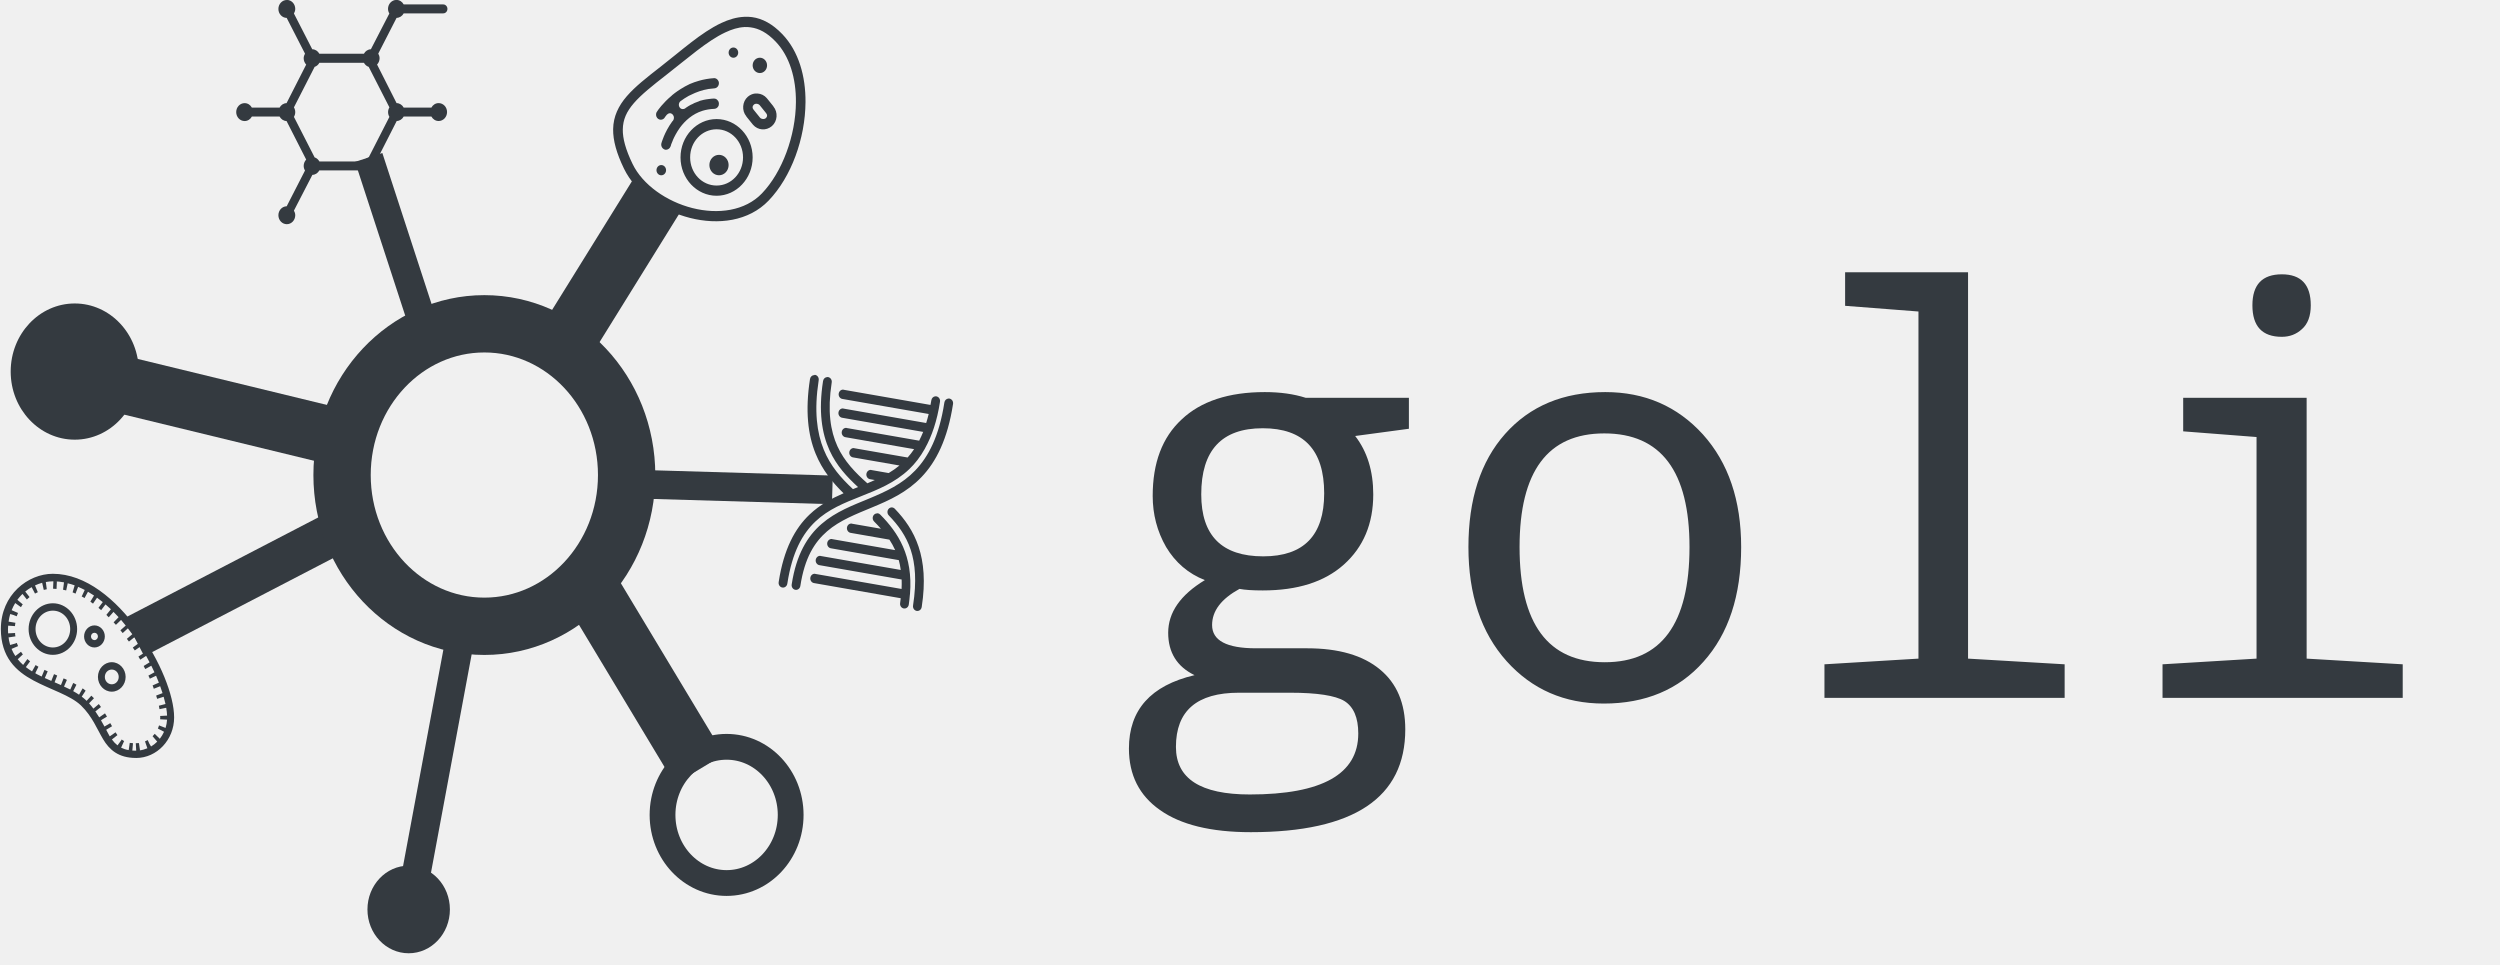
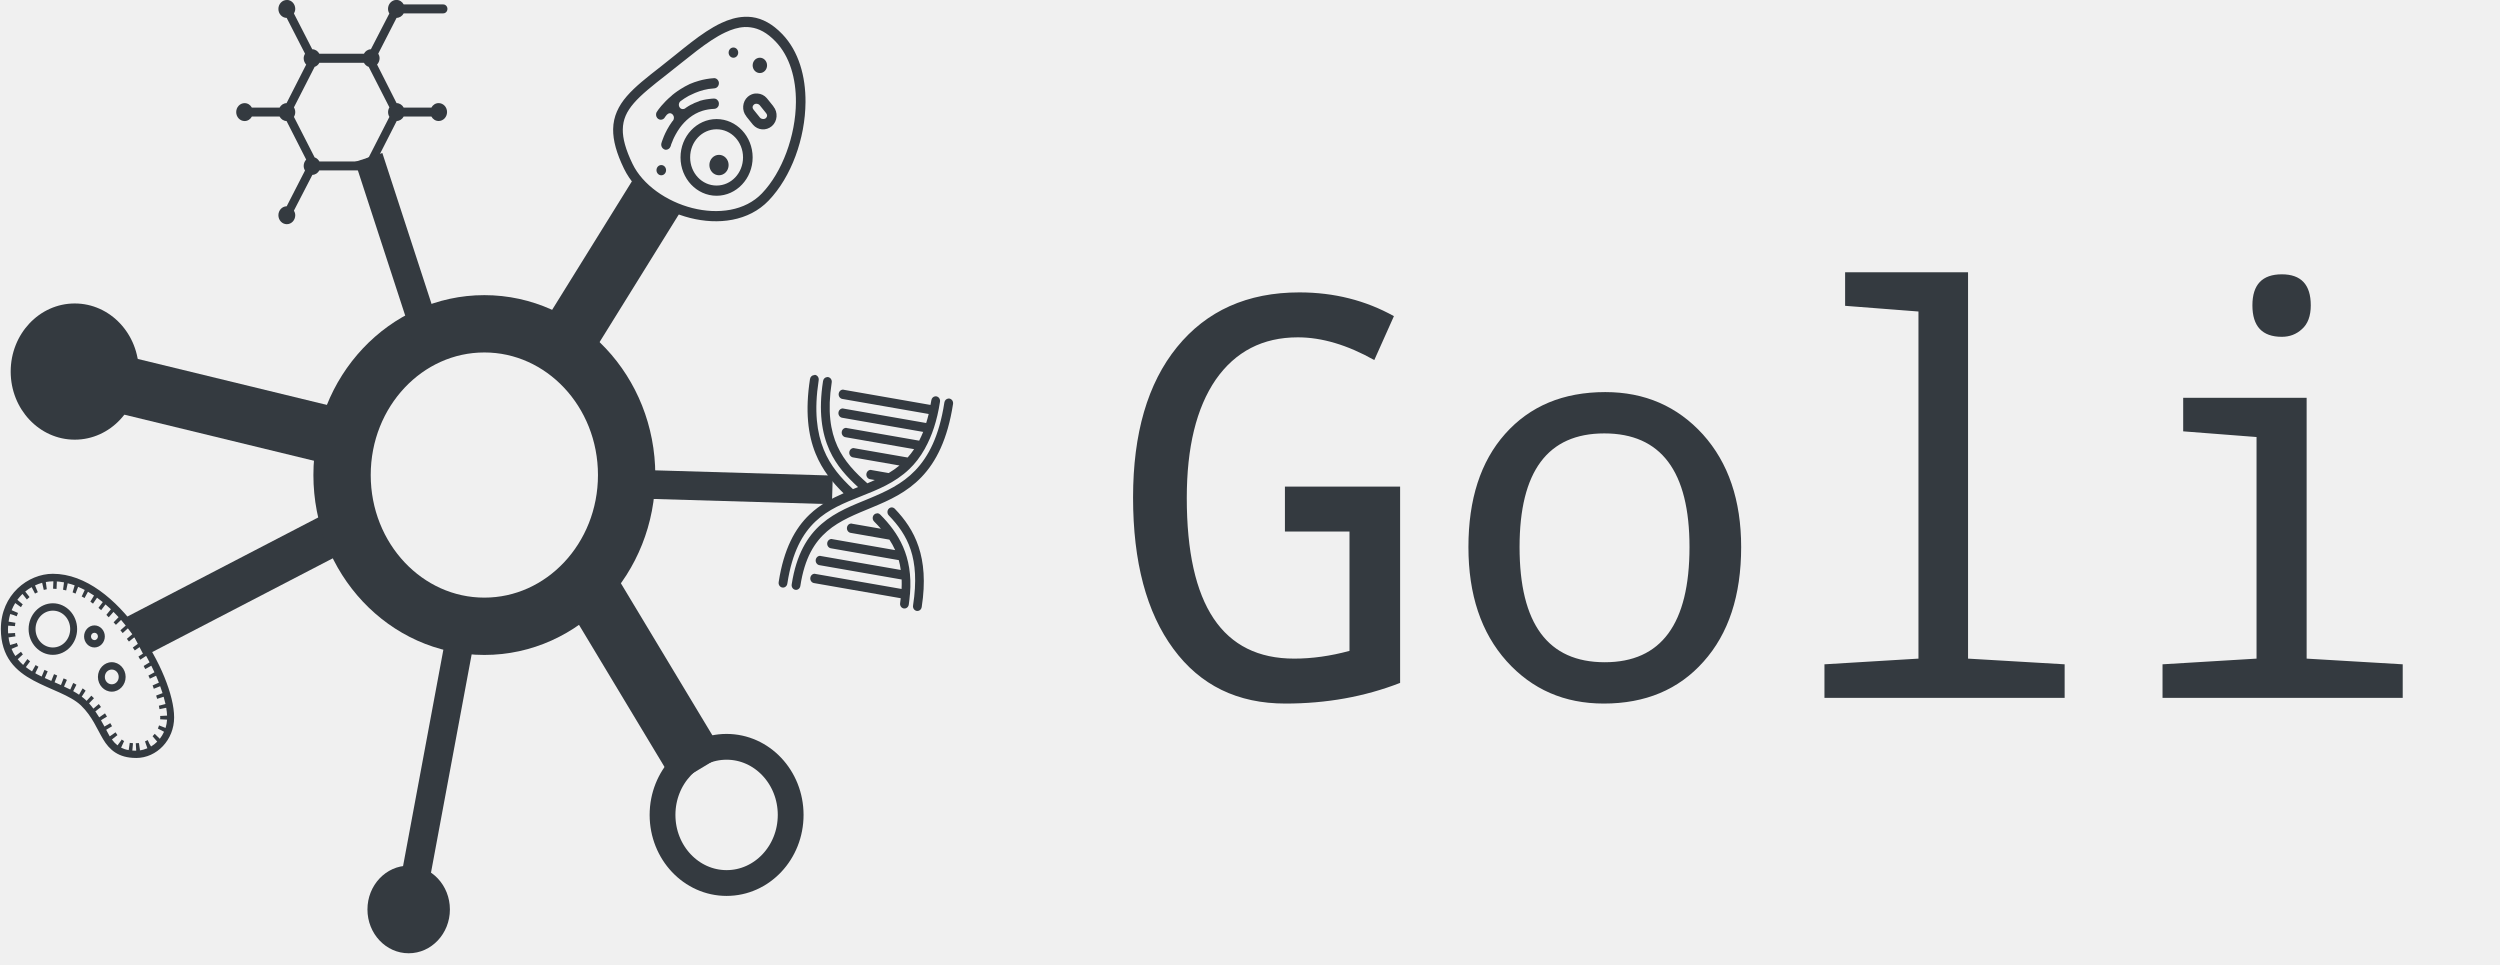
<svg xmlns="http://www.w3.org/2000/svg" width="285.82" height="110.279" viewBox="0 0 75.623 29.178" version="1.1" id="svg8">
  <defs id="defs2">
    <style type="text/css" id="style2">
      .cls-1 {
        fill: #ffa056;
      }

      .cls-2 {
        fill: #3d4752;
      }
    </style>
  </defs>
  <g id="layer1" transform="translate(-56.84299,-146.6943)">
    <rect style="fill:#ffffff;fill-opacity:0;stroke-width:0.099" id="rect1377" width="75.623" height="28.836" x="56.843" y="147.036" />
    <text xml:space="preserve" style="font-style:normal;font-weight:normal;font-size:16.933px;line-height:1.25;font-family:sans-serif;fill:#343a40;fill-opacity:1;stroke:none;stroke-width:0.265" x="90.15" y="167.804" id="text838">
-       <tspan id="tspan836" x="90.15" y="167.804" style="font-style:normal;font-variant:normal;font-weight:normal;font-stretch:normal;font-size:16.933px;font-family:'Noto Mono';-inkscape-font-specification:'Noto Mono';fill:#343a40;fill-opacity:1;stroke-width:0.265">goli</tspan>
+       <tspan id="tspan836" x="90.15" y="167.804" style="font-style:normal;font-variant:normal;font-weight:normal;font-stretch:normal;font-size:16.933px;font-family:'Noto Mono';-inkscape-font-specification:'Noto Mono';fill:#343a40;fill-opacity:1;stroke-width:0.265">Goli</tspan>
    </text>
    <g id="g1232">
      <path style="fill:none;stroke:#343a40;stroke-width:0.867;stroke-linecap:butt;stroke-linejoin:miter;stroke-miterlimit:4;stroke-dasharray:none;stroke-opacity:1" d="m 76.445,161.349 5.576,0.164" id="path995-5" />
      <path style="fill:none;stroke:#343a40;stroke-width:1.3;stroke-linecap:butt;stroke-linejoin:miter;stroke-miterlimit:4;stroke-dasharray:none;stroke-opacity:1" d="m 60.907,165.967 6.168,-3.203" id="path900-3" />
      <path style="line-height:normal;-inkscape-font-specification:Sans;text-indent:0;text-align:start;text-transform:none;fill:#343a40;fill-opacity:1;stroke-width:0.15" d="m 79.355,147.203 c -0.235,0.011 -0.467,0.081 -0.696,0.188 -0.609,0.287 -1.209,0.837 -1.837,1.324 -0.419,0.326 -0.766,0.598 -1.018,0.889 -0.252,0.292 -0.408,0.611 -0.414,0.996 -0.005,0.344 0.102,0.729 0.327,1.194 0.361,0.743 1.153,1.279 2,1.493 0.848,0.215 1.774,0.105 2.378,-0.527 0.687,-0.718 1.106,-1.879 1.114,-2.977 0.005,-0.778 -0.202,-1.533 -0.7,-2.054 -0.296,-0.309 -0.603,-0.475 -0.918,-0.517 -0.079,-0.011 -0.158,-0.013 -0.236,-0.01 z m 0.009,0.309 c 0.063,-0.003 0.125,8.5e-4 0.186,0.01 0.247,0.033 0.494,0.157 0.755,0.43 0.426,0.445 0.619,1.113 0.614,1.832 -0.007,1.014 -0.412,2.116 -1.027,2.759 -0.509,0.532 -1.326,0.642 -2.105,0.445 -0.779,-0.197 -1.504,-0.703 -1.809,-1.334 -0.213,-0.439 -0.3,-0.774 -0.296,-1.044 0.005,-0.301 0.114,-0.54 0.336,-0.797 0.222,-0.257 0.559,-0.526 0.977,-0.851 0.639,-0.496 1.236,-1.028 1.782,-1.285 0.205,-0.097 0.398,-0.156 0.586,-0.164 z m -0.336,0.619 c -0.08,0 -0.145,0.069 -0.145,0.155 0,0.085 0.065,0.155 0.145,0.155 0.08,0 0.145,-0.069 0.145,-0.155 0,-0.085 -0.065,-0.155 -0.145,-0.155 z m 0.8,0.309 c -0.121,0 -0.218,0.104 -0.218,0.232 0,0.128 0.098,0.232 0.218,0.232 0.121,0 0.218,-0.104 0.218,-0.232 0,-0.128 -0.098,-0.232 -0.218,-0.232 z m -1.391,0.619 c -0.159,0.01 -0.308,0.038 -0.446,0.077 -0.101,0.029 -0.197,0.062 -0.286,0.101 -0.003,8.5e-4 -0.006,0.003 -0.009,0.005 -0.049,0.022 -0.095,0.048 -0.141,0.072 -0.008,0.004 -0.015,0.01 -0.023,0.015 -0.135,0.075 -0.253,0.158 -0.355,0.242 -0.005,0.004 -0.009,0.011 -0.014,0.015 -0.276,0.23 -0.425,0.45 -0.436,0.469 a 0.145,0.155 0 1 0 0.236,0.174 c 0,0 0.033,-0.04 0.05,-0.063 0.112,-0.112 0.191,0.01 0.191,0.01 0.036,0.049 0.032,0.12 -0.004,0.169 -0.006,0.009 -0.017,0.016 -0.023,0.024 -0.24,0.33 -0.327,0.657 -0.327,0.657 a 0.147,0.156 0 0 0 0.091,0.188 c 0.003,8.5e-4 0.006,0.003 0.009,0.005 a 0.147,0.156 0 0 0 0.018,0.005 c 0.007,8.5e-4 0.015,0 0.023,0 a 0.147,0.156 0 0 0 0.036,-0.005 c 0.003,-8.5e-4 0.006,-0.003 0.009,-0.005 a 0.147,0.156 0 0 0 0.064,-0.043 c 0.004,-0.004 0.006,-0.01 0.009,-0.015 a 0.147,0.156 0 0 0 0.023,-0.043 c 0,0 0.003,-0.021 0.014,-0.053 0.01,-0.03 0.029,-0.071 0.05,-0.121 4.58e-4,-8.5e-4 -4.89e-4,-0.003 0,-0.005 0.022,-0.052 0.051,-0.109 0.086,-0.174 0.019,-0.034 0.036,-0.065 0.059,-0.101 0.021,-0.034 0.043,-0.067 0.068,-0.101 0.077,-0.106 0.172,-0.209 0.286,-0.3 0.113,-0.089 0.244,-0.164 0.4,-0.213 0.106,-0.032 0.225,-0.054 0.355,-0.058 a 0.146,0.155 0 0 0 0.123,-0.082 c 9.54e-4,-0.002 0.004,-0.003 0.004,-0.005 a 0.146,0.155 0 0 0 0.004,-0.01 c 5.04e-4,-8.5e-4 -4.9e-4,-0.003 0,-0.005 a 0.146,0.155 0 0 0 0,-0.005 c 9.53e-4,-0.003 0.004,-0.007 0.004,-0.01 a 0.146,0.155 0 0 0 0.004,-0.043 c -4.6e-5,-0.002 9.3e-5,-0.003 0,-0.005 a 0.146,0.155 0 0 0 -0.014,-0.058 c -0.002,-0.005 -0.006,-0.01 -0.009,-0.015 a 0.146,0.155 0 0 0 -0.023,-0.029 c -0.002,-0.002 -0.003,-0.003 -0.004,-0.005 a 0.146,0.155 0 0 0 -0.014,-0.01 c -0.003,-0.003 -0.005,-0.008 -0.009,-0.01 a 0.146,0.155 0 0 0 -0.009,-0.005 c -0.001,-5.4e-4 -0.003,5.4e-4 -0.004,0 a 0.146,0.155 0 0 0 -0.023,-0.01 c -0.002,-3.3e-4 -0.003,3.2e-4 -0.004,0 a 0.146,0.155 0 0 0 -0.036,-0.005 c -0.055,0.002 -0.107,0.008 -0.159,0.015 -0.052,0.007 -0.102,0.013 -0.15,0.024 -0.038,0.009 -0.077,0.018 -0.114,0.029 -0.015,0.005 -0.026,0.014 -0.041,0.019 -0.044,0.015 -0.087,0.03 -0.127,0.048 -0.022,0.01 -0.042,0.023 -0.064,0.034 -0.015,0.008 -0.031,0.011 -0.045,0.019 -0.052,0.029 -0.103,0.059 -0.15,0.092 -0.006,0.005 -0.012,0.01 -0.018,0.015 -0.054,0.04 -0.128,0.031 -0.168,-0.024 -0.044,-0.06 -0.031,-0.15 0.027,-0.193 0.073,-0.055 0.156,-0.11 0.245,-0.159 0.023,-0.013 0.049,-0.022 0.073,-0.034 0.154,-0.077 0.33,-0.142 0.527,-0.174 0.057,-0.009 0.116,-0.015 0.177,-0.019 a 0.146,0.155 0 0 0 0.136,-0.164 c -9.4e-5,-0.002 1.44e-4,-0.003 0,-0.005 a 0.146,0.155 0 0 0 -0.014,-0.053 c -9.53e-4,-0.002 -0.004,-0.003 -0.004,-0.005 a 0.146,0.155 0 0 0 -0.032,-0.043 c -0.002,-0.002 -0.003,-0.003 -0.004,-0.005 a 0.146,0.155 0 0 0 -0.1,-0.034 z m 1.246,0.464 c -0.077,0.009 -0.154,0.042 -0.218,0.097 -0.17,0.146 -0.191,0.421 -0.045,0.594 v 0.005 l 0.195,0.242 h 0.004 v 0.005 c 0.149,0.173 0.401,0.19 0.573,0.043 0.17,-0.146 0.191,-0.421 0.045,-0.594 v -0.005 l -0.195,-0.242 h -0.004 v -0.005 c -0.074,-0.086 -0.174,-0.132 -0.277,-0.14 -0.026,-0.002 -0.051,-0.003 -0.077,0 z m 0.004,0.314 c 0.047,-0.013 0.106,0.003 0.136,0.039 l 0.195,0.242 c 0.041,0.048 0.04,0.108 -0.009,0.15 -0.049,0.042 -0.137,0.033 -0.177,-0.015 l -0.195,-0.242 c -0.041,-0.048 -0.04,-0.108 0.009,-0.15 0.012,-0.011 0.025,-0.02 0.041,-0.024 z m -1.168,0.459 c -0.601,0 -1.091,0.521 -1.091,1.16 0,0.639 0.49,1.16 1.091,1.16 0.601,0 1.091,-0.521 1.091,-1.16 0,-0.639 -0.49,-1.16 -1.091,-1.16 z m 0,0.309 c 0.444,0 0.8,0.379 0.8,0.851 0,0.472 -0.357,0.851 -0.8,0.851 -0.444,0 -0.8,-0.379 -0.8,-0.851 0,-0.472 0.357,-0.851 0.8,-0.851 z m 0.073,0.773 c -0.161,0 -0.291,0.138 -0.291,0.309 0,0.171 0.13,0.309 0.291,0.309 0.161,0 0.291,-0.138 0.291,-0.309 0,-0.171 -0.13,-0.309 -0.291,-0.309 z m -1.746,0.309 c -0.08,0 -0.145,0.069 -0.145,0.155 0,0.085 0.065,0.155 0.145,0.155 0.08,0 0.145,-0.069 0.145,-0.155 0,-0.085 -0.065,-0.155 -0.145,-0.155 z" overflow="visible" font-family="Sans" id="path887" />
      <ellipse style="fill:none;fill-opacity:0.784;stroke:#343a40;stroke-width:1.734;stroke-miterlimit:4;stroke-dasharray:none;stroke-opacity:1;stop-color:#000000" id="path898" cx="71.494" cy="161.064" rx="4.304" ry="4.575" />
      <path style="fill:none;stroke:#343a40;stroke-width:1.734;stroke-linecap:butt;stroke-linejoin:miter;stroke-miterlimit:4;stroke-dasharray:none;stroke-opacity:1" d="m 73.728,157.415 2.971,-4.787" id="path900" />
      <ellipse style="fill:none;fill-opacity:0.784;stroke:#343a40;stroke-width:0.78;stroke-miterlimit:4;stroke-dasharray:none;stroke-opacity:1;stop-color:#000000" id="path898-3" cx="78.822" cy="171.345" rx="1.938" ry="2.06" />
      <path style="fill:none;stroke:#343a40;stroke-width:1.734;stroke-linecap:butt;stroke-linejoin:miter;stroke-miterlimit:4;stroke-dasharray:none;stroke-opacity:1" d="m 60.076,158.217 6.955,1.691" id="path900-6" />
      <ellipse style="fill:#343a40;fill-opacity:1;stroke:none;stroke-width:0.78;stroke-miterlimit:4;stroke-dasharray:none;stroke-opacity:1;stop-color:#000000" id="path898-3-7" cx="59.104" cy="157.934" rx="1.938" ry="2.06" />
      <path style="fill:none;stroke:#343a40;stroke-width:1.734;stroke-linecap:butt;stroke-linejoin:miter;stroke-miterlimit:4;stroke-dasharray:none;stroke-opacity:1" d="m 74.817,164.678 3.181,5.286" id="path900-5" />
      <path style="fill:none;stroke:#343a40;stroke-width:0.867;stroke-linecap:butt;stroke-linejoin:miter;stroke-miterlimit:4;stroke-dasharray:none;stroke-opacity:1" d="m 69.24,174.16 1.486,-7.977" id="path995" />
      <ellipse style="fill:#343a40;fill-opacity:1;stroke:none;stroke-width:0.502;stroke-miterlimit:4;stroke-dasharray:none;stroke-opacity:1;stop-color:#000000" id="circle997" cx="69.205" cy="174.205" rx="1.247" ry="1.325" />
      <path style="line-height:normal;-inkscape-font-specification:'Bitstream Vera Sans';text-indent:0;text-align:start;text-transform:none;fill:#343a40;fill-opacity:1;stroke-width:0.108" d="m 60.957,169.622 c -0.536,0 -0.807,-0.251 -0.996,-0.568 -0.189,-0.316 -0.325,-0.687 -0.668,-1.02 -0.325,-0.31 -0.915,-0.475 -1.438,-0.756 -0.262,-0.14 -0.509,-0.315 -0.691,-0.564 -0.182,-0.249 -0.295,-0.573 -0.295,-0.992 0,-1.043 0.825,-1.671 1.572,-1.671 1.001,0 1.913,0.782 2.578,1.703 0.665,0.92 1.091,1.976 1.091,2.643 0,0.674 -0.519,1.226 -1.153,1.226 z m 0,-0.223 c 0.002,0 0.004,2e-5 0.006,0 l -0.013,-0.223 0.075,-0.003 h 0.01 l 0.01,-0.003 0.033,0.219 -0.02,0.003 -0.006,0.003 c 0.087,-0.009 0.171,-0.033 0.249,-0.066 l -0.072,-0.209 0.006,-0.003 0.01,-0.003 0.056,-0.028 0.003,-0.003 0.006,-0.003 0.036,0.077 0.01,0.024 0.056,0.094 c 0.068,-0.04 0.13,-0.09 0.187,-0.146 l -0.141,-0.164 0.013,-0.014 0.006,-0.007 0.046,-0.052 0.154,0.15 c 0.051,-0.064 0.093,-0.136 0.128,-0.212 l -0.187,-0.098 0.013,-0.028 0.003,-0.011 0.02,-0.056 0.197,0.077 c 0.025,-0.08 0.04,-0.164 0.046,-0.251 l -0.21,-0.011 0.003,-0.052 v -0.003 -0.007 l -0.003,-0.038 0.21,-0.011 c -0.003,-0.072 -0.011,-0.151 -0.026,-0.237 l -0.203,0.042 -0.016,-0.084 v -0.003 l -0.003,-0.017 0.2,-0.052 c -0.015,-0.07 -0.034,-0.144 -0.056,-0.219 l -0.197,0.063 -0.01,-0.038 v -0.003 h -0.003 l -0.016,-0.059 0.193,-0.073 c -0.022,-0.069 -0.046,-0.137 -0.072,-0.209 l -0.193,0.077 -0.01,-0.028 v -0.003 l -0.026,-0.07 0.19,-0.084 c -0.027,-0.069 -0.054,-0.138 -0.085,-0.209 l -0.19,0.09 -0.016,-0.042 -0.003,-0.003 -0.023,-0.049 0.183,-0.101 c -0.03,-0.065 -0.062,-0.132 -0.095,-0.198 l -0.183,0.101 -0.039,-0.073 v -0.003 l -0.01,-0.017 0.18,-0.111 c -0.034,-0.065 -0.068,-0.13 -0.105,-0.195 l -0.177,0.115 -0.056,-0.094 0.177,-0.115 c -0.037,-0.064 -0.072,-0.129 -0.111,-0.192 l -0.177,0.122 -0.003,-0.007 -0.056,-0.08 0.174,-0.129 c -0.04,-0.062 -0.082,-0.124 -0.124,-0.185 l -0.167,0.132 -0.046,-0.059 v -0.003 l -0.016,-0.021 0.164,-0.139 c -0.044,-0.06 -0.089,-0.119 -0.134,-0.178 l -0.157,0.143 -0.069,-0.084 0.161,-0.143 c -0.047,-0.057 -0.092,-0.115 -0.141,-0.171 l -0.157,0.15 -0.01,-0.014 -0.003,-0.003 -0.056,-0.059 0.151,-0.157 c -0.05,-0.055 -0.102,-0.108 -0.154,-0.16 l -0.144,0.164 -0.059,-0.059 v -0.003 l -0.013,-0.011 0.138,-0.171 c -0.054,-0.051 -0.108,-0.098 -0.164,-0.146 l -0.131,0.174 -0.082,-0.07 0.131,-0.174 c -0.057,-0.046 -0.115,-0.09 -0.174,-0.132 l -0.121,0.178 -0.003,-0.003 h -0.003 l -0.075,-0.056 0.111,-0.185 c -0.06,-0.041 -0.122,-0.079 -0.183,-0.115 l -0.105,0.192 -0.036,-0.024 -0.006,-0.003 -0.043,-0.021 0.092,-0.198 c -0.066,-0.035 -0.133,-0.065 -0.2,-0.094 l -0.079,0.205 -0.062,-0.028 -0.01,-0.003 -0.016,-0.007 0.062,-0.212 c -0.069,-0.026 -0.139,-0.045 -0.21,-0.063 l -0.046,0.216 -0.095,-0.021 0.029,-0.223 c -0.099,-0.019 -0.198,-0.029 -0.298,-0.031 l 0.082,0.007 -0.01,0.223 -0.105,-0.007 0.01,-0.223 c -0.004,-3e-5 -0.009,0 -0.013,0 -0.071,0 -0.144,0.008 -0.216,0.021 l 0.029,0.219 -0.016,0.003 -0.075,0.017 -0.049,-0.216 c -0.074,0.02 -0.145,0.047 -0.216,0.08 l 0.085,0.205 -0.059,0.028 -0.026,0.014 -0.102,-0.195 c -0.067,0.038 -0.132,0.082 -0.193,0.132 -0.088,0.071 -0.169,0.156 -0.239,0.251 l 0.164,0.139 -0.02,0.024 -0.006,0.011 -0.029,0.049 -0.174,-0.125 c -0.042,0.068 -0.077,0.139 -0.108,0.216 l 0.193,0.084 -0.036,0.09 -0.003,0.011 -0.095,-0.038 -0.102,-0.031 c -0.022,0.073 -0.038,0.149 -0.049,0.23 l 0.206,0.035 -0.01,0.063 -0.003,0.038 -0.206,-0.014 c -0.002,0.036 -0.006,0.071 -0.006,0.108 0,0.059 0.002,0.114 0.006,0.167 v -0.042 l 0.21,-0.011 v 0.035 0.011 l 0.01,0.056 -0.206,0.031 -0.01,-0.063 c 0.01,0.106 0.029,0.204 0.056,0.292 l 0.151,-0.042 0.049,-0.021 0.003,0.007 0.003,0.007 0.033,0.084 -0.197,0.084 c 0.032,0.079 0.07,0.15 0.115,0.216 l 0.17,-0.129 0.033,0.045 0.006,0.011 0.02,0.021 -0.157,0.15 c 0.05,0.061 0.104,0.118 0.164,0.171 l 0.128,-0.178 0.082,0.07 -0.128,0.174 -0.066,-0.052 c 0.021,0.018 0.043,0.035 0.066,0.052 0.059,0.046 0.121,0.088 0.187,0.129 l 0.108,-0.192 0.043,0.028 h 0.003 l 0.039,0.024 -0.095,0.195 c 0.016,0.009 0.03,0.019 0.046,0.028 0.048,0.026 0.098,0.049 0.147,0.073 l 0.085,-0.202 0.098,0.045 -0.088,0.202 c 0.065,0.03 0.13,0.059 0.197,0.087 l 0.082,-0.205 0.095,0.042 v 0.003 l -0.039,0.101 -0.039,0.101 c 0.065,0.028 0.129,0.055 0.193,0.084 l 0.079,-0.202 0.075,0.031 v 0.003 h 0.003 l 0.023,0.011 -0.088,0.202 c 0.065,0.03 0.128,0.058 0.19,0.09 l 0.088,-0.198 0.046,0.021 0.003,0.003 0.049,0.028 -0.098,0.195 c 0.061,0.034 0.121,0.07 0.177,0.108 l 0.108,-0.192 0.01,0.007 0.003,0.003 h 0.003 l 0.075,0.059 -0.118,0.181 c 0.043,0.033 0.085,0.067 0.124,0.104 0.008,0.008 0.015,0.016 0.023,0.024 l 0.144,-0.157 0.075,0.073 0.003,0.003 v 0.003 l -0.118,0.122 -0.029,0.031 c 0.048,0.052 0.091,0.107 0.131,0.16 l 0.164,-0.139 0.033,0.045 h 0.003 v 0.003 l 0.029,0.042 -0.17,0.132 c 0.043,0.061 0.082,0.121 0.118,0.181 l 0.174,-0.122 0.056,0.094 v 0.003 l 0.003,0.003 -0.141,0.084 -0.039,0.028 c 0.036,0.065 0.073,0.127 0.105,0.188 l 0.177,-0.104 0.003,0.007 v 0.003 l 0.049,0.084 -0.177,0.108 c 0.03,0.056 0.059,0.114 0.088,0.164 0.007,0.012 0.013,0.024 0.02,0.035 l 0.154,-0.108 0.02,-0.014 h 0.003 l 0.003,0.007 0.052,0.077 -0.167,0.132 c 0.05,0.07 0.106,0.128 0.17,0.178 l 0.115,-0.157 0.01,-0.021 h 0.003 l 0.006,0.007 0.033,0.021 0.01,0.007 0.023,0.011 -0.092,0.202 c 0.065,0.032 0.14,0.059 0.229,0.073 0.012,0.002 0.023,0.005 0.036,0.007 l -0.003,-0.003 -0.033,-0.003 0.033,-0.219 0.026,0.003 h 0.01 l 0.062,0.007 -0.02,0.223 c 0.037,0.003 0.073,0.003 0.115,0.003 z m -3.354,-4.815 0.134,0.171 -0.082,0.073 -0.134,-0.171 z m 2.86,4.704 -0.052,-0.035 c 0.017,0.012 0.034,0.024 0.052,0.035 z m -0.239,-1.671 c -0.23,0 -0.419,-0.201 -0.419,-0.446 0,-0.245 0.189,-0.446 0.419,-0.446 0.23,0 0.419,0.201 0.419,0.446 0,0.245 -0.189,0.446 -0.419,0.446 z m 0,-0.223 c 0.117,0 0.21,-0.099 0.21,-0.223 0,-0.124 -0.093,-0.223 -0.21,-0.223 -0.117,0 -0.21,0.098 -0.21,0.223 0,0.124 0.093,0.223 0.21,0.223 z m -1.782,-0.891 c -0.404,0 -0.734,-0.351 -0.734,-0.78 0,-0.429 0.33,-0.78 0.734,-0.78 0.404,0 0.734,0.351 0.734,0.78 0,0.429 -0.33,0.78 -0.734,0.78 z m 0,-0.223 c 0.291,0 0.524,-0.248 0.524,-0.557 0,-0.309 -0.233,-0.557 -0.524,-0.557 -0.291,0 -0.524,0.248 -0.524,0.557 0,0.309 0.233,0.557 0.524,0.557 z m 1.258,0 c -0.172,0 -0.314,-0.151 -0.314,-0.334 0,-0.183 0.142,-0.334 0.314,-0.334 0.172,0 0.314,0.151 0.314,0.334 0,0.183 -0.142,0.334 -0.314,0.334 z m 0,-0.223 c 0.059,0 0.105,-0.049 0.105,-0.111 0,-0.063 -0.046,-0.111 -0.105,-0.111 -0.059,0 -0.105,0.049 -0.105,0.111 0,0.063 0.046,0.111 0.105,0.111 z" overflow="visible" enable-background="accumulate" font-family="'Bitstream Vera Sans'" id="path999" />
      <path style="line-height:normal;-inkscape-font-specification:'Bitstream Vera Sans';text-indent:0;text-align:start;text-transform:none;fill:#343a40;fill-opacity:1;stroke-width:0.137" d="m 81.485,158.039 a 0.133,0.141 0 0 0 -0.017,0.002 0.133,0.141 0 0 0 -0.124,0.122 c -0.149,0.968 -0.06,1.688 0.17,2.253 0.204,0.501 0.515,0.876 0.846,1.199 -0.361,0.157 -0.717,0.347 -1.029,0.644 -0.437,0.415 -0.779,1.039 -0.933,2.038 a 0.133,0.141 0 1 0 0.262,0.046 c 0.147,-0.952 0.458,-1.503 0.849,-1.874 0.391,-0.371 0.874,-0.563 1.376,-0.762 0.502,-0.199 1.023,-0.404 1.46,-0.819 0.177,-0.168 0.335,-0.372 0.474,-0.62 a 0.133,0.141 0 0 0 0.012,-0.025 c 0.199,-0.36 0.357,-0.812 0.446,-1.394 a 0.133,0.141 0 0 0 -0.138,-0.167 0.133,0.141 0 0 0 -0.124,0.122 c -0.007,0.049 -0.017,0.092 -0.026,0.139 l -2.618,-0.457 a 0.133,0.141 0 0 0 -0.012,-0.003 0.133,0.141 0 0 0 -0.012,-0.003 0.133,0.142 0 0 0 -0.018,0.283 l 2.606,0.454 c -0.023,0.096 -0.049,0.187 -0.076,0.273 l -2.495,-0.435 a 0.133,0.141 0 0 0 -0.012,-0.003 0.133,0.141 0 0 0 -0.012,-0.003 0.133,0.142 0 0 0 -0.018,0.283 l 2.446,0.427 c -0.038,0.095 -0.078,0.182 -0.121,0.265 l -2.184,-0.381 a 0.133,0.141 0 0 0 -0.012,-0.003 0.133,0.141 0 0 0 -0.012,-0.003 0.133,0.142 0 0 0 -0.018,0.283 l 2.073,0.361 c -0.062,0.092 -0.126,0.176 -0.195,0.252 a 0.133,0.141 0 0 0 -0.021,-0.003 l -1.586,-0.276 a 0.133,0.141 0 0 0 -0.012,-0.003 0.133,0.141 0 0 0 -0.012,-0.003 0.133,0.142 0 0 0 -0.018,0.283 l 1.401,0.244 c -0.104,0.086 -0.212,0.161 -0.326,0.229 l -0.516,-0.09 a 0.133,0.141 0 0 0 -0.012,-0.003 0.133,0.141 0 0 0 -0.012,-0.003 0.133,0.142 0 0 0 -0.018,0.283 l 0.139,0.024 c -0.075,0.034 -0.149,0.068 -0.226,0.099 -0.364,-0.323 -0.694,-0.659 -0.905,-1.119 -0.212,-0.466 -0.307,-1.063 -0.174,-1.927 a 0.133,0.141 0 0 0 -0.121,-0.169 0.133,0.141 0 0 0 -0.017,0.002 0.133,0.141 0 0 0 -0.124,0.122 c -0.14,0.906 -0.04,1.575 0.198,2.097 0.211,0.464 0.528,0.803 0.86,1.107 -0.002,7.6e-4 -0.003,0.003 -0.005,0.004 -0.049,0.019 -0.099,0.04 -0.148,0.059 -0.357,-0.333 -0.681,-0.696 -0.884,-1.196 -0.207,-0.51 -0.296,-1.165 -0.153,-2.093 a 0.133,0.141 0 0 0 -0.121,-0.169 z m 4.065,0.709 a 0.133,0.141 0 0 0 -0.017,0.002 0.133,0.141 0 0 0 -0.124,0.122 c -0.157,1.02 -0.481,1.635 -0.88,2.052 -0.4,0.417 -0.884,0.637 -1.384,0.846 -0.501,0.208 -1.018,0.399 -1.449,0.772 -0.431,0.372 -0.766,0.93 -0.904,1.824 a 0.133,0.141 0 1 0 0.262,0.046 c 0.13,-0.842 0.425,-1.316 0.81,-1.648 0.384,-0.332 0.868,-0.516 1.374,-0.727 0.506,-0.21 1.036,-0.448 1.478,-0.91 0.443,-0.461 0.791,-1.145 0.955,-2.209 a 0.133,0.141 0 0 0 -0.121,-0.169 z m -1.733,3.294 a 0.133,0.141 0 0 0 -0.088,0.244 c 0.563,0.585 0.956,1.275 0.734,2.718 a 0.133,0.141 0 1 0 0.262,0.046 c 0.233,-1.513 -0.216,-2.344 -0.813,-2.964 a 0.133,0.141 0 0 0 -0.094,-0.043 z m -0.432,0.18 a 0.133,0.141 0 0 0 -0.017,0.002 0.133,0.141 0 0 0 -0.084,0.245 c 0.071,0.072 0.141,0.145 0.206,0.219 l -0.869,-0.151 a 0.133,0.141 0 0 0 -0.012,-0.003 0.133,0.141 0 0 0 -0.012,-0.003 0.133,0.142 0 0 0 -0.018,0.283 l 1.168,0.204 c 0.065,0.099 0.124,0.205 0.174,0.317 l -1.897,-0.331 a 0.133,0.141 0 0 0 -0.012,-0.003 0.133,0.141 0 0 0 -0.012,-0.003 0.133,0.142 0 0 0 -0.018,0.283 l 2.049,0.357 c 0.026,0.094 0.044,0.192 0.059,0.297 l -2.414,-0.421 a 0.133,0.141 0 0 0 -0.012,-0.003 0.133,0.141 0 0 0 -0.012,-0.003 0.133,0.142 0 0 0 -0.018,0.283 l 2.483,0.433 c 0.003,0.092 0.003,0.185 -0.002,0.286 l -2.602,-0.454 a 0.133,0.141 0 0 0 -0.012,-0.003 0.133,0.141 0 0 0 -0.012,-0.003 0.133,0.142 0 0 0 -0.018,0.283 l 2.618,0.457 c -0.006,0.046 -0.01,0.092 -0.017,0.14 a 0.133,0.141 0 1 0 0.262,0.046 c 0.015,-0.097 0.023,-0.19 0.031,-0.281 a 0.133,0.141 0 0 0 0.003,-0.022 c 1.94e-4,-0.003 0.001,-0.006 0.001,-0.008 a 0.133,0.141 0 0 0 7.3e-4,-0.003 c 0.093,-1.156 -0.353,-1.85 -0.9,-2.402 a 0.133,0.141 0 0 0 -0.082,-0.041 z" id="path1030" />
      <path style="line-height:normal;-inkscape-font-specification:'Bitstream Vera Sans';text-indent:0;text-align:start;text-transform:none;fill:#343a40;fill-opacity:1" d="m 65.519,146.694 c -0.141,0 -0.255,0.122 -0.255,0.271 0,0.148 0.112,0.269 0.251,0.271 l 0.554,1.081 c -0.023,0.041 -0.04,0.088 -0.04,0.14 0,0.075 0.03,0.142 0.076,0.191 l -0.594,1.166 c -0.091,0.003 -0.169,0.057 -0.211,0.136 h -0.838 c -0.044,-0.081 -0.125,-0.136 -0.219,-0.136 -0.141,0 -0.255,0.121 -0.255,0.271 0,0.15 0.114,0.271 0.255,0.271 0.094,0 0.175,-0.055 0.219,-0.136 h 0.838 c 0.043,0.079 0.12,0.133 0.211,0.136 l 0.594,1.166 c -0.046,0.049 -0.076,0.116 -0.076,0.191 0,0.051 0.016,0.099 0.04,0.14 l -0.554,1.081 c -0.139,0.002 -0.251,0.123 -0.251,0.271 0,0.15 0.114,0.271 0.255,0.271 0.141,0 0.255,-0.121 0.255,-0.271 0,-0.051 -0.016,-0.099 -0.04,-0.14 l 0.558,-1.081 c 0.091,-0.003 0.169,-0.057 0.211,-0.136 h 1.348 c 0.044,0.081 0.125,0.136 0.219,0.136 l 0.399,0.746 a 0.129,0.137 0 0 0 0.223,-0.136 l -0.403,-0.746 c 0.022,-0.04 0.036,-0.086 0.036,-0.136 0,-0.075 -0.03,-0.142 -0.076,-0.191 l 0.594,-1.166 c 0.091,-0.003 0.169,-0.057 0.211,-0.136 h 0.838 c 0.044,0.081 0.125,0.136 0.219,0.136 0.141,0 0.255,-0.122 0.255,-0.271 0,-0.15 -0.114,-0.271 -0.255,-0.271 -0.094,0 -0.175,0.055 -0.219,0.136 h -0.838 c -0.044,-0.08 -0.123,-0.134 -0.215,-0.136 l -0.59,-1.166 c 0.046,-0.049 0.076,-0.116 0.076,-0.191 0,-0.052 -0.016,-0.099 -0.04,-0.14 l 0.554,-1.081 c 0.093,-0.002 0.172,-0.056 0.215,-0.136 h 1.185 a 0.128,0.136 0 1 0 0,-0.271 h -1.185 c -0.044,-0.081 -0.125,-0.136 -0.219,-0.136 -0.141,0 -0.255,0.122 -0.255,0.271 0,0.051 0.016,0.099 0.04,0.14 l -0.558,1.081 c -0.091,0.003 -0.169,0.057 -0.211,0.136 h -1.348 c -0.044,-0.08 -0.123,-0.134 -0.215,-0.136 l -0.554,-1.081 c 0.023,-0.041 0.04,-0.088 0.04,-0.14 0,-0.15 -0.114,-0.271 -0.255,-0.271 z m 0.985,1.9 h 1.348 c 0.032,0.058 0.082,0.103 0.144,0.123 l 0.626,1.225 c -0.025,0.042 -0.04,0.091 -0.04,0.144 0,0.053 0.015,0.102 0.04,0.144 l -0.626,1.225 c -0.062,0.02 -0.112,0.065 -0.144,0.123 h -1.348 c -0.032,-0.058 -0.082,-0.103 -0.144,-0.123 l -0.626,-1.225 c 0.025,-0.042 0.04,-0.091 0.04,-0.144 0,-0.053 -0.015,-0.102 -0.04,-0.144 l 0.626,-1.225 c 0.062,-0.02 0.112,-0.065 0.144,-0.123 z" stroke-width="0.263" overflow="visible" enable-background="accumulate" font-family="'Bitstream Vera Sans'" id="path1061" />
      <path style="fill:none;stroke:#343a40;stroke-width:0.867;stroke-linecap:butt;stroke-linejoin:miter;stroke-miterlimit:4;stroke-dasharray:none;stroke-opacity:1" d="m 69.818,157.044 -1.822,-5.588" id="path995-6" />
    </g>
  </g>
</svg>
